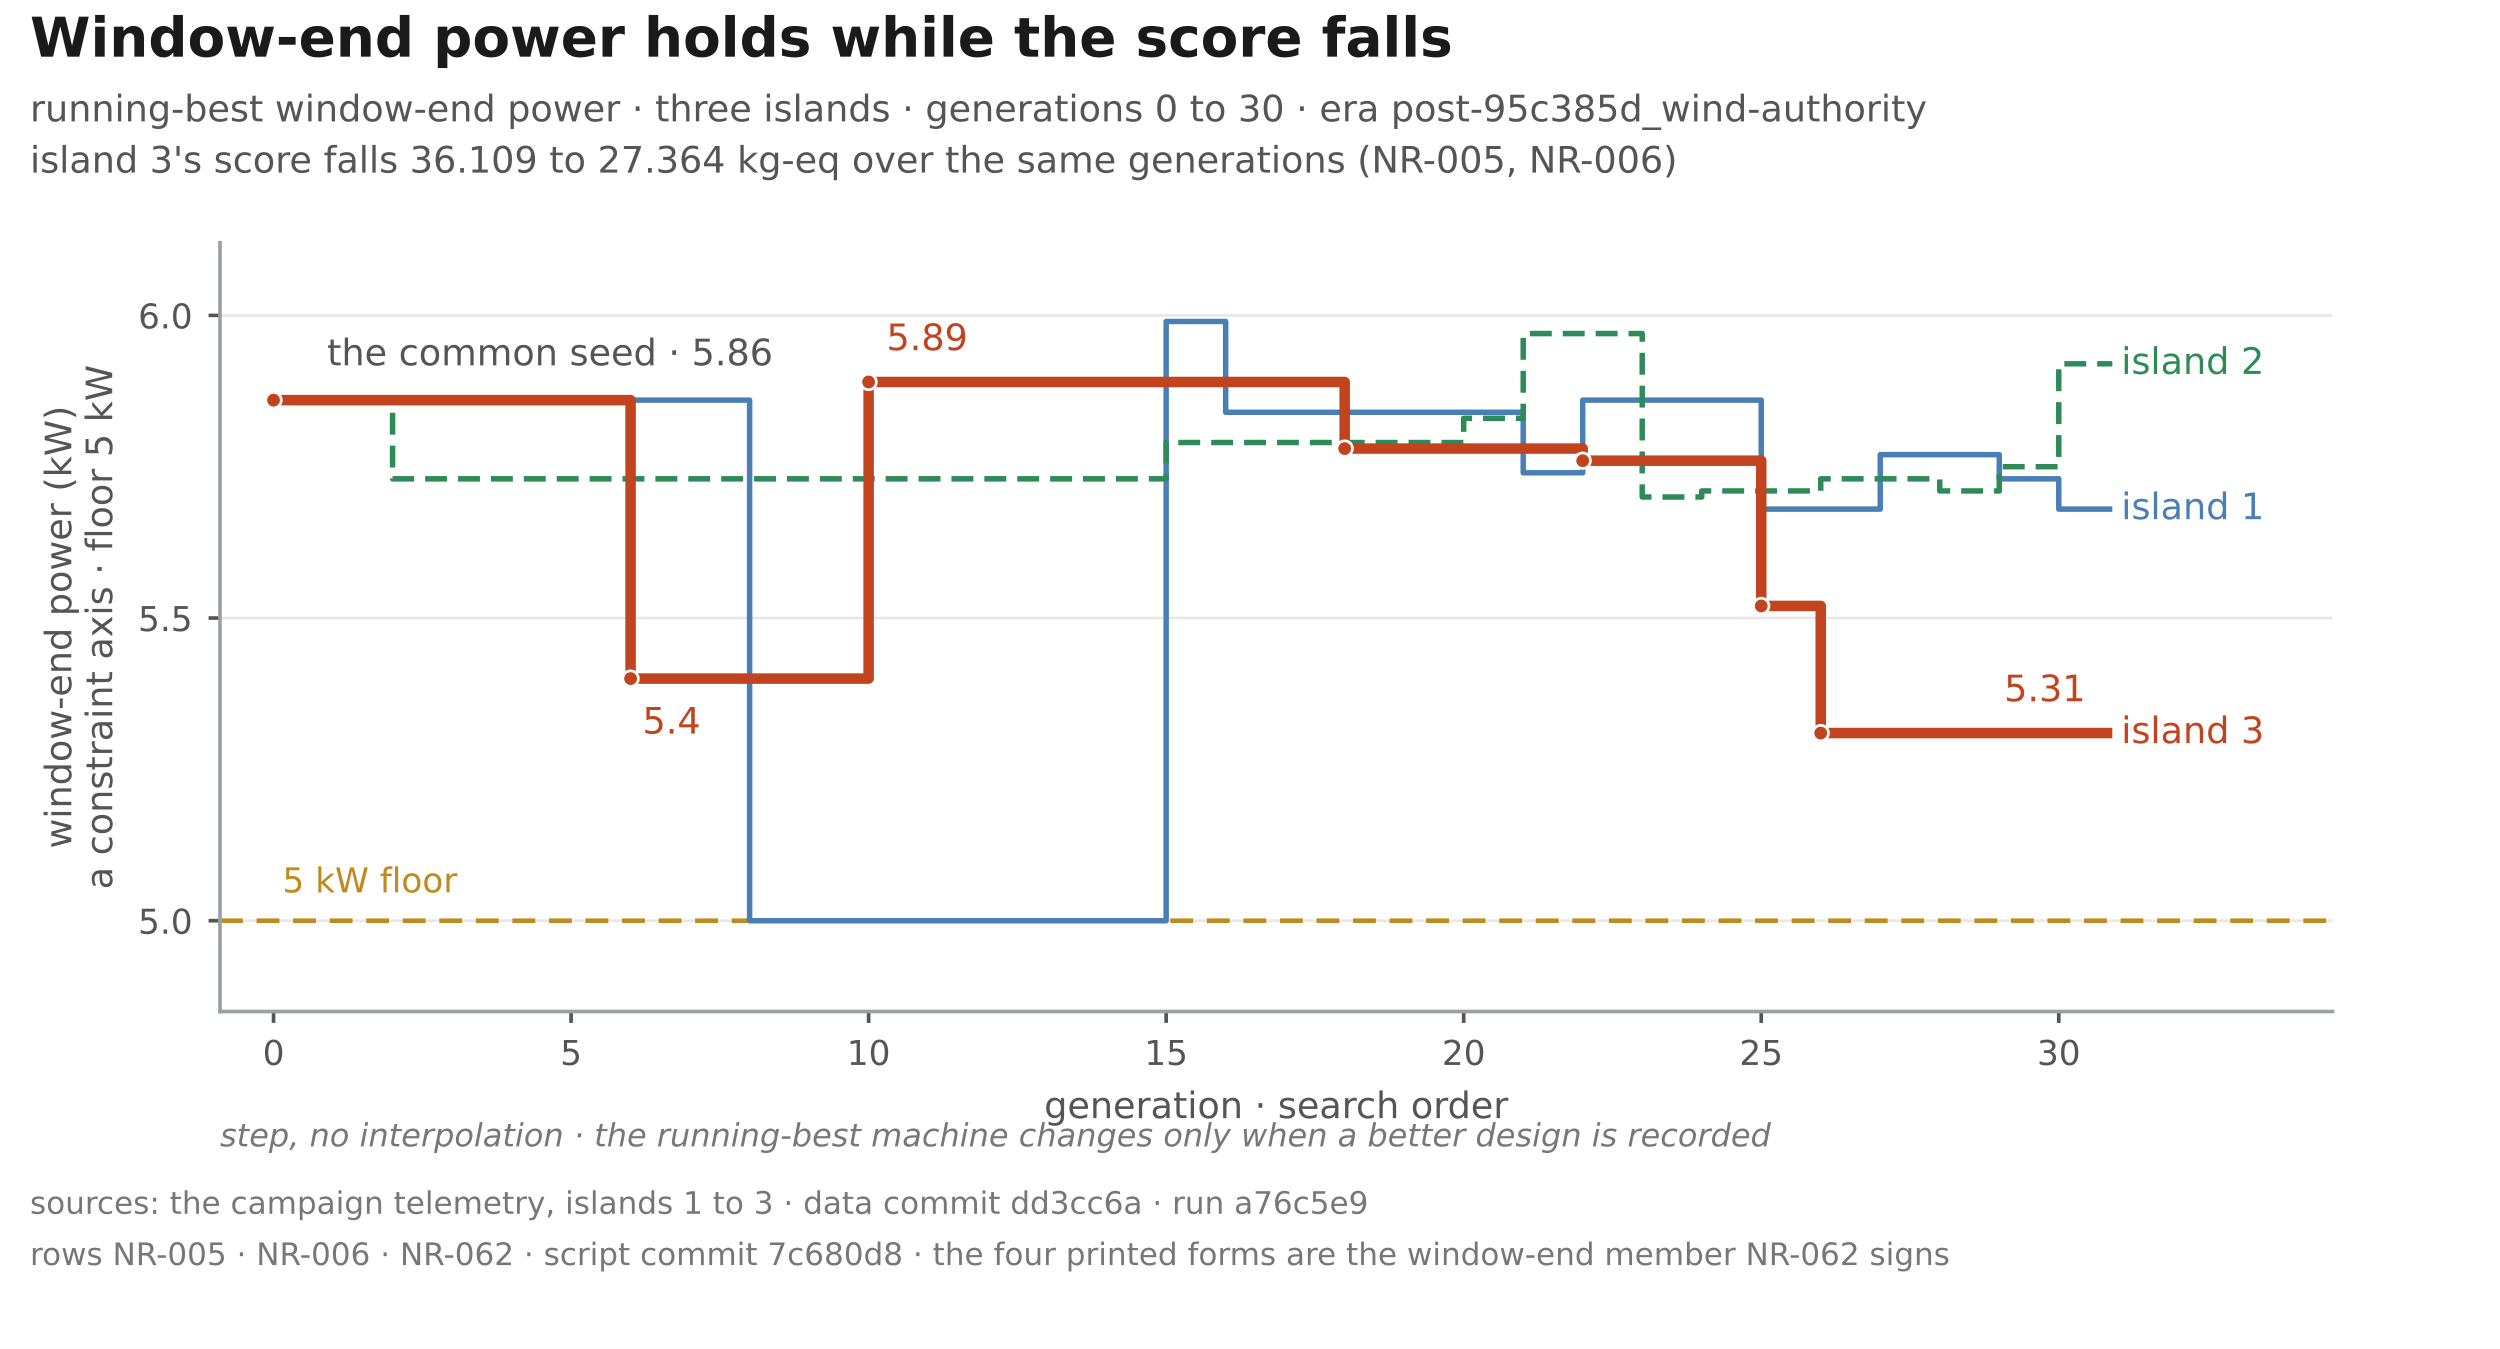
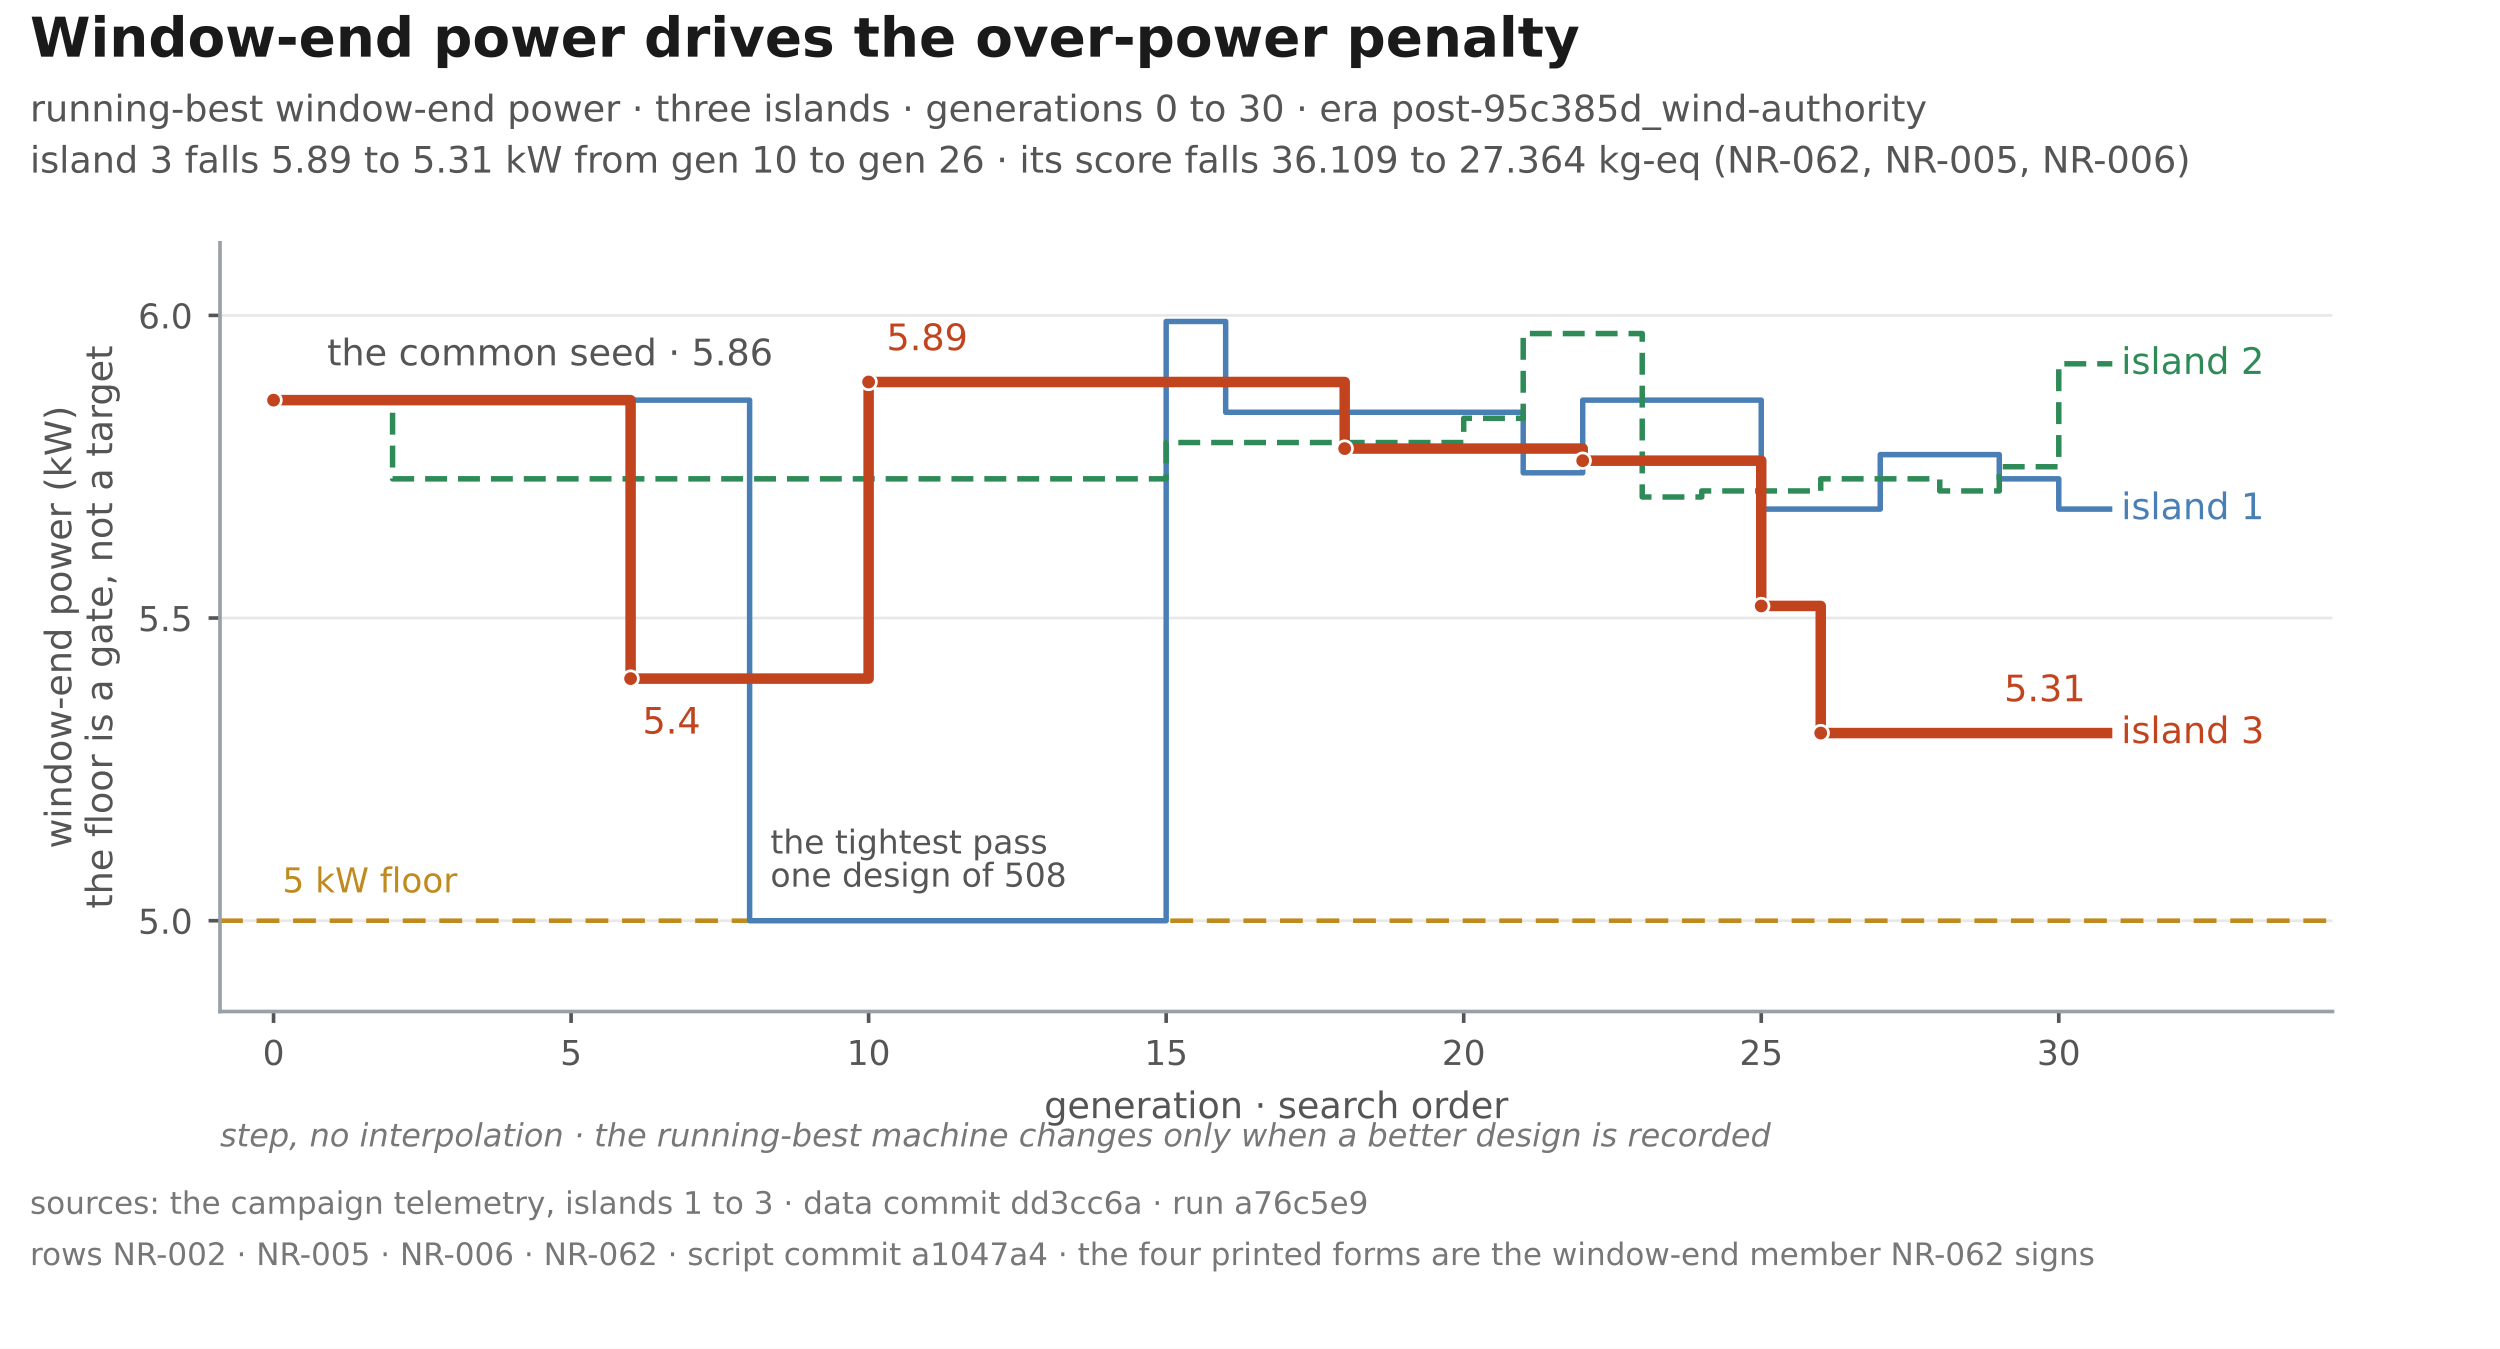
<svg xmlns="http://www.w3.org/2000/svg" xmlns:xlink="http://www.w3.org/1999/xlink" width="547.2pt" height="295.2pt" viewBox="0 0 547.2 295.2" version="1.1">
  <defs>
    <style type="text/css">*{stroke-linejoin: round; stroke-linecap: butt}</style>
  </defs>
  <g id="figure_1">
    <g id="patch_1">
      <path d="M 0 295.2  L 547.2 295.2  L 547.2 0  L 0 0  z " style="fill: #ffffff" />
    </g>
    <g id="axes_1">
      <g id="patch_2">
        <path d="M 48.154 221.4  L 510.538 221.4  L 510.538 53.136  L 48.154 53.136  z " style="fill: #ffffff" />
      </g>
      <g id="matplotlib.axis_1">
        <g id="xtick_1">
          <g id="line2d_1">
            <defs>
              <path id="mfeaf251d12" d="M 0 0  L 0 2.5  " style="stroke: #555555; stroke-width: 0.8" />
            </defs>
            <g>
              <use xlink:href="#mfeaf251d12" x="59.876" y="221.4" style="fill: #555555; stroke: #555555; stroke-width: 0.8" />
            </g>
          </g>
          <g id="text_1">
            <text style="font-size: 7.5px; font-family: 'DejaVu Sans', 'Bitstream Vera Sans', 'Computer Modern Sans Serif', 'Lucida Grande', 'Verdana', 'Geneva', 'Lucid', 'Arial', 'Helvetica', 'Avant Garde', sans-serif; text-anchor: middle; fill: #555555" x="59.876" y="233.099" transform="rotate(-0 59.87601 233.0988)">0</text>
          </g>
        </g>
        <g id="xtick_2">
          <g id="line2d_2">
            <g>
              <use xlink:href="#mfeaf251d12" x="125.001" y="221.4" style="fill: #555555; stroke: #555555; stroke-width: 0.8" />
            </g>
          </g>
          <g id="text_2">
            <text style="font-size: 7.5px; font-family: 'DejaVu Sans', 'Bitstream Vera Sans', 'Computer Modern Sans Serif', 'Lucida Grande', 'Verdana', 'Geneva', 'Lucid', 'Arial', 'Helvetica', 'Avant Garde', sans-serif; text-anchor: middle; fill: #555555" x="125.001" y="233.099" transform="rotate(-0 125.0005 233.0988)">5</text>
          </g>
        </g>
        <g id="xtick_3">
          <g id="line2d_3">
            <g>
              <use xlink:href="#mfeaf251d12" x="190.125" y="221.4" style="fill: #555555; stroke: #555555; stroke-width: 0.8" />
            </g>
          </g>
          <g id="text_3">
            <text style="font-size: 7.5px; font-family: 'DejaVu Sans', 'Bitstream Vera Sans', 'Computer Modern Sans Serif', 'Lucida Grande', 'Verdana', 'Geneva', 'Lucid', 'Arial', 'Helvetica', 'Avant Garde', sans-serif; text-anchor: middle; fill: #555555" x="190.125" y="233.099" transform="rotate(-0 190.125 233.0988)">10</text>
          </g>
        </g>
        <g id="xtick_4">
          <g id="line2d_4">
            <g>
              <use xlink:href="#mfeaf251d12" x="255.25" y="221.4" style="fill: #555555; stroke: #555555; stroke-width: 0.8" />
            </g>
          </g>
          <g id="text_4">
            <text style="font-size: 7.5px; font-family: 'DejaVu Sans', 'Bitstream Vera Sans', 'Computer Modern Sans Serif', 'Lucida Grande', 'Verdana', 'Geneva', 'Lucid', 'Arial', 'Helvetica', 'Avant Garde', sans-serif; text-anchor: middle; fill: #555555" x="255.25" y="233.099" transform="rotate(-0 255.2495 233.0988)">15</text>
          </g>
        </g>
        <g id="xtick_5">
          <g id="line2d_5">
            <g>
              <use xlink:href="#mfeaf251d12" x="320.374" y="221.4" style="fill: #555555; stroke: #555555; stroke-width: 0.8" />
            </g>
          </g>
          <g id="text_5">
            <text style="font-size: 7.5px; font-family: 'DejaVu Sans', 'Bitstream Vera Sans', 'Computer Modern Sans Serif', 'Lucida Grande', 'Verdana', 'Geneva', 'Lucid', 'Arial', 'Helvetica', 'Avant Garde', sans-serif; text-anchor: middle; fill: #555555" x="320.374" y="233.099" transform="rotate(-0 320.374 233.0988)">20</text>
          </g>
        </g>
        <g id="xtick_6">
          <g id="line2d_6">
            <g>
              <use xlink:href="#mfeaf251d12" x="385.499" y="221.4" style="fill: #555555; stroke: #555555; stroke-width: 0.8" />
            </g>
          </g>
          <g id="text_6">
            <text style="font-size: 7.5px; font-family: 'DejaVu Sans', 'Bitstream Vera Sans', 'Computer Modern Sans Serif', 'Lucida Grande', 'Verdana', 'Geneva', 'Lucid', 'Arial', 'Helvetica', 'Avant Garde', sans-serif; text-anchor: middle; fill: #555555" x="385.499" y="233.099" transform="rotate(-0 385.4985 233.0988)">25</text>
          </g>
        </g>
        <g id="xtick_7">
          <g id="line2d_7">
            <g>
              <use xlink:href="#mfeaf251d12" x="450.623" y="221.4" style="fill: #555555; stroke: #555555; stroke-width: 0.8" />
            </g>
          </g>
          <g id="text_7">
            <text style="font-size: 7.5px; font-family: 'DejaVu Sans', 'Bitstream Vera Sans', 'Computer Modern Sans Serif', 'Lucida Grande', 'Verdana', 'Geneva', 'Lucid', 'Arial', 'Helvetica', 'Avant Garde', sans-serif; text-anchor: middle; fill: #555555" x="450.623" y="233.099" transform="rotate(-0 450.6231 233.0988)">30</text>
          </g>
        </g>
        <g id="text_8">
          <text style="font-size: 8px; font-family: 'DejaVu Sans', 'Bitstream Vera Sans', 'Computer Modern Sans Serif', 'Lucida Grande', 'Verdana', 'Geneva', 'Lucid', 'Arial', 'Helvetica', 'Avant Garde', sans-serif; text-anchor: middle; fill: #555555" x="279.346" y="244.737" transform="rotate(-0 279.3456 244.7373)">generation · search order</text>
        </g>
      </g>
      <g id="matplotlib.axis_2">
        <g id="ytick_1">
          <g id="line2d_8">
            <path d="M 48.154 201.526  L 510.538 201.526  " clip-path="url(#pc673680d05)" style="fill: none; stroke: #e8e8e8; stroke-width: 0.6; stroke-linecap: square" />
          </g>
          <g id="line2d_9">
            <defs>
              <path id="mb1d313aced" d="M 0 0  L -2.5 0  " style="stroke: #555555; stroke-width: 0.8" />
            </defs>
            <g>
              <use xlink:href="#mb1d313aced" x="48.154" y="201.526" style="fill: #555555; stroke: #555555; stroke-width: 0.8" />
            </g>
          </g>
          <g id="text_9">
            <text style="font-size: 7.5px; font-family: 'DejaVu Sans', 'Bitstream Vera Sans', 'Computer Modern Sans Serif', 'Lucida Grande', 'Verdana', 'Geneva', 'Lucid', 'Arial', 'Helvetica', 'Avant Garde', sans-serif; text-anchor: end; fill: #555555" x="42.154" y="204.376" transform="rotate(-0 42.1536 204.3757)">5.0</text>
          </g>
        </g>
        <g id="ytick_2">
          <g id="line2d_10">
            <path d="M 48.154 135.281  L 510.538 135.281  " clip-path="url(#pc673680d05)" style="fill: none; stroke: #e8e8e8; stroke-width: 0.6; stroke-linecap: square" />
          </g>
          <g id="line2d_11">
            <g>
              <use xlink:href="#mb1d313aced" x="48.154" y="135.281" style="fill: #555555; stroke: #555555; stroke-width: 0.8" />
            </g>
          </g>
          <g id="text_10">
            <text style="font-size: 7.5px; font-family: 'DejaVu Sans', 'Bitstream Vera Sans', 'Computer Modern Sans Serif', 'Lucida Grande', 'Verdana', 'Geneva', 'Lucid', 'Arial', 'Helvetica', 'Avant Garde', sans-serif; text-anchor: end; fill: #555555" x="42.154" y="138.13" transform="rotate(-0 42.1536 138.13)">5.5</text>
          </g>
        </g>
        <g id="ytick_3">
          <g id="line2d_12">
            <path d="M 48.154 69.035  L 510.538 69.035  " clip-path="url(#pc673680d05)" style="fill: none; stroke: #e8e8e8; stroke-width: 0.6; stroke-linecap: square" />
          </g>
          <g id="line2d_13">
            <g>
              <use xlink:href="#mb1d313aced" x="48.154" y="69.035" style="fill: #555555; stroke: #555555; stroke-width: 0.8" />
            </g>
          </g>
          <g id="text_11">
            <text style="font-size: 7.5px; font-family: 'DejaVu Sans', 'Bitstream Vera Sans', 'Computer Modern Sans Serif', 'Lucida Grande', 'Verdana', 'Geneva', 'Lucid', 'Arial', 'Helvetica', 'Avant Garde', sans-serif; text-anchor: end; fill: #555555" x="42.154" y="71.884" transform="rotate(-0 42.1536 71.88438)">6.0</text>
          </g>
        </g>
        <g id="text_12">
          <text style="font-size: 8px; font-family: 'DejaVu Sans', 'Bitstream Vera Sans', 'Computer Modern Sans Serif', 'Lucida Grande', 'Verdana', 'Geneva', 'Lucid', 'Arial', 'Helvetica', 'Avant Garde', sans-serif; fill: #555555" transform="translate(15.60426 185.7211) rotate(-90)">window-end power (kW)</text>
-           <text style="font-size: 8px; font-family: 'DejaVu Sans', 'Bitstream Vera Sans', 'Computer Modern Sans Serif', 'Lucida Grande', 'Verdana', 'Geneva', 'Lucid', 'Arial', 'Helvetica', 'Avant Garde', sans-serif; fill: #555555" transform="translate(24.56251 194.6505) rotate(-90)">a constraint axis · floor 5 kW</text>
+           <text style="font-size: 8px; font-family: 'DejaVu Sans', 'Bitstream Vera Sans', 'Computer Modern Sans Serif', 'Lucida Grande', 'Verdana', 'Geneva', 'Lucid', 'Arial', 'Helvetica', 'Avant Garde', sans-serif; fill: #555555" transform="translate(24.56251 198.8918) rotate(-90)">the floor is a gate, not a target</text>
        </g>
      </g>
      <g id="line2d_14">
        <path d="M 48.154 201.526  L 510.538 201.526  " clip-path="url(#pc673680d05)" style="fill: none; stroke-dasharray: 5,3; stroke-dashoffset: 0; stroke: #c08a1e" />
      </g>
      <g id="patch_3">
        <path d="M 48.154 221.4  L 48.154 53.136  " style="fill: none; stroke: #98a0a8; stroke-width: 0.8; stroke-linejoin: miter; stroke-linecap: square" />
      </g>
      <g id="patch_4">
        <path d="M 48.154 221.4  L 510.538 221.4  " style="fill: none; stroke: #98a0a8; stroke-width: 0.8; stroke-linejoin: miter; stroke-linecap: square" />
      </g>
      <g id="line2d_15">
        <path d="M 59.876 87.584  L 72.901 87.584  L 72.901 87.584  L 85.926 87.584  L 85.926 87.584  L 98.951 87.584  L 98.951 87.584  L 111.976 87.584  L 111.976 87.584  L 125.001 87.584  L 125.001 87.584  L 138.025 87.584  L 138.025 87.584  L 151.05 87.584  L 151.05 87.584  L 164.075 87.584  L 164.075 201.526  L 177.1 201.526  L 177.1 201.526  L 190.125 201.526  L 190.125 201.526  L 203.15 201.526  L 203.15 201.526  L 216.175 201.526  L 216.175 201.526  L 229.2 201.526  L 229.2 201.526  L 242.225 201.526  L 242.225 201.526  L 255.25 201.526  L 255.25 70.36  L 268.274 70.36  L 268.274 90.234  L 281.299 90.234  L 281.299 90.234  L 294.324 90.234  L 294.324 90.234  L 307.349 90.234  L 307.349 90.234  L 320.374 90.234  L 320.374 90.234  L 333.399 90.234  L 333.399 103.483  L 346.424 103.483  L 346.424 87.584  L 359.449 87.584  L 359.449 87.584  L 372.474 87.584  L 372.474 87.584  L 385.499 87.584  L 385.499 111.432  L 398.523 111.432  L 398.523 111.432  L 411.548 111.432  L 411.548 99.508  L 424.573 99.508  L 424.573 99.508  L 437.598 99.508  L 437.598 104.808  L 450.623 104.808  L 450.623 111.432  L 462.345 111.432  L 462.345 111.432  " clip-path="url(#pc673680d05)" style="fill: none; stroke: #4a7fb5; stroke-width: 1.2" />
      </g>
      <g id="line2d_16">
        <path d="M 59.876 87.584  L 72.901 87.584  L 72.901 87.584  L 85.926 87.584  L 85.926 104.808  L 98.951 104.808  L 98.951 104.808  L 111.976 104.808  L 111.976 104.808  L 125.001 104.808  L 125.001 104.808  L 138.025 104.808  L 138.025 104.808  L 151.05 104.808  L 151.05 104.808  L 164.075 104.808  L 164.075 104.808  L 177.1 104.808  L 177.1 104.808  L 190.125 104.808  L 190.125 104.808  L 203.15 104.808  L 203.15 104.808  L 216.175 104.808  L 216.175 104.808  L 229.2 104.808  L 229.2 104.808  L 242.225 104.808  L 242.225 104.808  L 255.25 104.808  L 255.25 96.858  L 268.274 96.858  L 268.274 96.858  L 281.299 96.858  L 281.299 96.858  L 294.324 96.858  L 294.324 96.858  L 307.349 96.858  L 307.349 96.858  L 320.374 96.858  L 320.374 91.558  L 333.399 91.558  L 333.399 73.01  L 346.424 73.01  L 346.424 73.01  L 359.449 73.01  L 359.449 108.782  L 372.474 108.782  L 372.474 107.457  L 385.499 107.457  L 385.499 107.457  L 398.523 107.457  L 398.523 104.808  L 411.548 104.808  L 411.548 104.808  L 424.573 104.808  L 424.573 107.457  L 437.598 107.457  L 437.598 102.158  L 450.623 102.158  L 450.623 79.634  L 462.345 79.634  L 462.345 79.634  " clip-path="url(#pc673680d05)" style="fill: none; stroke-dasharray: 4.8,2.4; stroke-dashoffset: 0; stroke: #2e8b57; stroke-width: 1.2" />
      </g>
      <g id="line2d_17">
        <path d="M 59.876 87.584  L 72.901 87.584  L 72.901 87.584  L 85.926 87.584  L 85.926 87.584  L 98.951 87.584  L 98.951 87.584  L 111.976 87.584  L 111.976 87.584  L 125.001 87.584  L 125.001 87.584  L 138.025 87.584  L 138.025 148.53  L 151.05 148.53  L 151.05 148.53  L 164.075 148.53  L 164.075 148.53  L 177.1 148.53  L 177.1 148.53  L 190.125 148.53  L 190.125 83.609  L 203.15 83.609  L 203.15 83.609  L 216.175 83.609  L 216.175 83.609  L 229.2 83.609  L 229.2 83.609  L 242.225 83.609  L 242.225 83.609  L 255.25 83.609  L 255.25 83.609  L 268.274 83.609  L 268.274 83.609  L 281.299 83.609  L 281.299 83.609  L 294.324 83.609  L 294.324 98.183  L 307.349 98.183  L 307.349 98.183  L 320.374 98.183  L 320.374 98.183  L 333.399 98.183  L 333.399 98.183  L 346.424 98.183  L 346.424 100.833  L 359.449 100.833  L 359.449 100.833  L 372.474 100.833  L 372.474 100.833  L 385.499 100.833  L 385.499 132.631  L 398.523 132.631  L 398.523 160.454  L 411.548 160.454  L 411.548 160.454  L 424.573 160.454  L 424.573 160.454  L 437.598 160.454  L 437.598 160.454  L 450.623 160.454  L 450.623 160.454  L 462.345 160.454  L 462.345 160.454  " clip-path="url(#pc673680d05)" style="fill: none; stroke: #c1441e; stroke-width: 2.3" />
      </g>
      <g id="line2d_18">
        <defs>
          <path id="md0a93bd3d2" d="M 0 1.7  C 0.451 1.7 0.883 1.521 1.202 1.202  C 1.521 0.883 1.7 0.451 1.7 0  C 1.7 -0.451 1.521 -0.883 1.202 -1.202  C 0.883 -1.521 0.451 -1.7 0 -1.7  C -0.451 -1.7 -0.883 -1.521 -1.202 -1.202  C -1.521 -0.883 -1.7 -0.451 -1.7 0  C -1.7 0.451 -1.521 0.883 -1.202 1.202  C -0.883 1.521 -0.451 1.7 0 1.7  z " style="stroke: #ffffff; stroke-width: 0.6" />
        </defs>
        <g clip-path="url(#pc673680d05)">
          <use xlink:href="#md0a93bd3d2" x="59.876" y="87.584" style="fill: #c1441e; stroke: #ffffff; stroke-width: 0.6" />
          <use xlink:href="#md0a93bd3d2" x="138.025" y="148.53" style="fill: #c1441e; stroke: #ffffff; stroke-width: 0.6" />
          <use xlink:href="#md0a93bd3d2" x="190.125" y="83.609" style="fill: #c1441e; stroke: #ffffff; stroke-width: 0.6" />
          <use xlink:href="#md0a93bd3d2" x="294.324" y="98.183" style="fill: #c1441e; stroke: #ffffff; stroke-width: 0.6" />
          <use xlink:href="#md0a93bd3d2" x="346.424" y="100.833" style="fill: #c1441e; stroke: #ffffff; stroke-width: 0.6" />
          <use xlink:href="#md0a93bd3d2" x="385.499" y="132.631" style="fill: #c1441e; stroke: #ffffff; stroke-width: 0.6" />
          <use xlink:href="#md0a93bd3d2" x="398.523" y="160.454" style="fill: #c1441e; stroke: #ffffff; stroke-width: 0.6" />
        </g>
      </g>
      <g id="text_13">
        <text style="font-size: 7.5px; font-family: 'DejaVu Sans', 'Bitstream Vera Sans', 'Computer Modern Sans Serif', 'Lucida Grande', 'Verdana', 'Geneva', 'Lucid', 'Arial', 'Helvetica', 'Avant Garde', sans-serif; text-anchor: start; fill: #c08a1e" x="61.83" y="195.329" transform="rotate(-0 61.82975 195.3293)">5 kW floor</text>
      </g>
      <g id="text_14">
        <g id="patch_5">
-           <path d="M 71.598 82.742  L 169.187 82.742  Q 170.307 82.742 170.307 81.622  L 170.307 73.879  Q 170.307 72.759 169.187 72.759  L 71.598 72.759  Q 70.478 72.759 70.478 73.879  L 70.478 81.622  Q 70.478 82.742 71.598 82.742  z " style="fill: #ffffff; opacity: 0.93" />
-         </g>
-         <text style="font-size: 8px; font-family: 'DejaVu Sans', 'Bitstream Vera Sans', 'Computer Modern Sans Serif', 'Lucida Grande', 'Verdana', 'Geneva', 'Lucid', 'Arial', 'Helvetica', 'Avant Garde', sans-serif; text-anchor: start; fill: #555555" x="71.598" y="79.958" transform="rotate(-0 71.59842 79.95789)">the common seed · 5.86</text>
+           <path d="M 168.634 196.572  L 233.467 196.572  Q 234.475 196.572 234.475 195.564  L 234.475 181.354  Q 234.475 180.346 233.467 180.346  L 168.634 180.346  Q 167.626 180.346 167.626 181.354  L 167.626 195.564  Q 167.626 196.572 168.634 196.572  z " style="fill: #ffffff; opacity: 0.93" />
+         </g>
+         <text style="font-size: 7.2px; font-family: 'DejaVu Sans', 'Bitstream Vera Sans', 'Computer Modern Sans Serif', 'Lucida Grande', 'Verdana', 'Geneva', 'Lucid', 'Arial', 'Helvetica', 'Avant Garde', sans-serif; fill: #555555" transform="translate(168.6339 186.825)">the tightest pass</text>
+         <text style="font-size: 7.2px; font-family: 'DejaVu Sans', 'Bitstream Vera Sans', 'Computer Modern Sans Serif', 'Lucida Grande', 'Verdana', 'Geneva', 'Lucid', 'Arial', 'Helvetica', 'Avant Garde', sans-serif; fill: #555555" transform="translate(168.6339 194.0668)">one design of 508</text>
      </g>
      <g id="text_15">
        <g id="patch_6">
-           <path d="M 140.63 163.354  L 153.353 163.354  Q 154.473 163.354 154.473 162.234  L 154.473 154.492  Q 154.473 153.372 153.353 153.372  L 140.63 153.372  Q 139.51 153.372 139.51 154.492  L 139.51 162.234  Q 139.51 163.354 140.63 163.354  z " style="fill: #ffffff; opacity: 0.93" />
-         </g>
-         <text style="font-size: 8px; font-family: 'DejaVu Sans', 'Bitstream Vera Sans', 'Computer Modern Sans Serif', 'Lucida Grande', 'Verdana', 'Geneva', 'Lucid', 'Arial', 'Helvetica', 'Avant Garde', sans-serif; text-anchor: start; fill: #c1441e" x="140.63" y="160.571" transform="rotate(-0 140.6304 160.5706)">5.4</text>
+           <path d="M 71.598 82.742  L 169.187 82.742  Q 170.307 82.742 170.307 81.622  L 170.307 73.879  Q 170.307 72.759 169.187 72.759  L 71.598 72.759  Q 70.478 72.759 70.478 73.879  L 70.478 81.622  Q 70.478 82.742 71.598 82.742  z " style="fill: #ffffff; opacity: 0.93" />
+         </g>
+         <text style="font-size: 8px; font-family: 'DejaVu Sans', 'Bitstream Vera Sans', 'Computer Modern Sans Serif', 'Lucida Grande', 'Verdana', 'Geneva', 'Lucid', 'Arial', 'Helvetica', 'Avant Garde', sans-serif; text-anchor: start; fill: #555555" x="71.598" y="79.958" transform="rotate(-0 71.59842 79.95789)">the common seed · 5.86</text>
      </g>
      <g id="text_16">
        <g id="patch_7">
-           <path d="M 194.032 79.429  L 211.845 79.429  Q 212.965 79.429 212.965 78.309  L 212.965 70.567  Q 212.965 69.447 211.845 69.447  L 194.032 69.447  Q 192.912 69.447 192.912 70.567  L 192.912 78.309  Q 192.912 79.429 194.032 79.429  z " style="fill: #ffffff; opacity: 0.93" />
-         </g>
-         <text style="font-size: 8px; font-family: 'DejaVu Sans', 'Bitstream Vera Sans', 'Computer Modern Sans Serif', 'Lucida Grande', 'Verdana', 'Geneva', 'Lucid', 'Arial', 'Helvetica', 'Avant Garde', sans-serif; text-anchor: start; fill: #c1441e" x="194.032" y="76.646" transform="rotate(-0 194.0325 76.6456)">5.89</text>
+           <path d="M 140.63 163.354  L 153.353 163.354  Q 154.473 163.354 154.473 162.234  L 154.473 154.492  Q 154.473 153.372 153.353 153.372  L 140.63 153.372  Q 139.51 153.372 139.51 154.492  L 139.51 162.234  Q 139.51 163.354 140.63 163.354  z " style="fill: #ffffff; opacity: 0.93" />
+         </g>
+         <text style="font-size: 8px; font-family: 'DejaVu Sans', 'Bitstream Vera Sans', 'Computer Modern Sans Serif', 'Lucida Grande', 'Verdana', 'Geneva', 'Lucid', 'Arial', 'Helvetica', 'Avant Garde', sans-serif; text-anchor: start; fill: #c1441e" x="140.63" y="160.571" transform="rotate(-0 140.6304 160.5706)">5.4</text>
      </g>
      <g id="text_17">
        <g id="patch_8">
-           <path d="M 438.672 156.274  L 456.484 156.274  Q 457.604 156.274 457.604 155.154  L 457.604 147.412  Q 457.604 146.292 456.484 146.292  L 438.672 146.292  Q 437.552 146.292 437.552 147.412  L 437.552 155.154  Q 437.552 156.274 438.672 156.274  z " style="fill: #ffffff; opacity: 0.93" />
-         </g>
-         <text style="font-size: 8px; font-family: 'DejaVu Sans', 'Bitstream Vera Sans', 'Computer Modern Sans Serif', 'Lucida Grande', 'Verdana', 'Geneva', 'Lucid', 'Arial', 'Helvetica', 'Avant Garde', sans-serif; text-anchor: end; fill: #c1441e" x="456.484" y="153.491" transform="rotate(-0 456.4843 153.4906)">5.31</text>
+           <path d="M 194.032 79.429  L 211.845 79.429  Q 212.965 79.429 212.965 78.309  L 212.965 70.567  Q 212.965 69.447 211.845 69.447  L 194.032 69.447  Q 192.912 69.447 192.912 70.567  L 192.912 78.309  Q 192.912 79.429 194.032 79.429  z " style="fill: #ffffff; opacity: 0.93" />
+         </g>
+         <text style="font-size: 8px; font-family: 'DejaVu Sans', 'Bitstream Vera Sans', 'Computer Modern Sans Serif', 'Lucida Grande', 'Verdana', 'Geneva', 'Lucid', 'Arial', 'Helvetica', 'Avant Garde', sans-serif; text-anchor: start; fill: #c1441e" x="194.032" y="76.646" transform="rotate(-0 194.0325 76.6456)">5.89</text>
      </g>
      <g id="text_18">
        <g id="patch_9">
-           <path d="M 464.299 84.626  L 495.595 84.626  Q 496.715 84.626 496.715 83.506  L 496.715 75.763  Q 496.715 74.643 495.595 74.643  L 464.299 74.643  Q 463.179 74.643 463.179 75.763  L 463.179 83.506  Q 463.179 84.626 464.299 84.626  z " style="fill: #ffffff; opacity: 0.93" />
-         </g>
-         <text style="font-size: 8px; font-family: 'DejaVu Sans', 'Bitstream Vera Sans', 'Computer Modern Sans Serif', 'Lucida Grande', 'Verdana', 'Geneva', 'Lucid', 'Arial', 'Helvetica', 'Avant Garde', sans-serif; text-anchor: start; fill: #2e8b57" x="464.299" y="81.842" transform="rotate(-0 464.2992 81.84177)">island 2</text>
+           <path d="M 438.672 156.274  L 456.484 156.274  Q 457.604 156.274 457.604 155.154  L 457.604 147.412  Q 457.604 146.292 456.484 146.292  L 438.672 146.292  Q 437.552 146.292 437.552 147.412  L 437.552 155.154  Q 437.552 156.274 438.672 156.274  z " style="fill: #ffffff; opacity: 0.93" />
+         </g>
+         <text style="font-size: 8px; font-family: 'DejaVu Sans', 'Bitstream Vera Sans', 'Computer Modern Sans Serif', 'Lucida Grande', 'Verdana', 'Geneva', 'Lucid', 'Arial', 'Helvetica', 'Avant Garde', sans-serif; text-anchor: end; fill: #c1441e" x="456.484" y="153.491" transform="rotate(-0 456.4843 153.4906)">5.31</text>
      </g>
      <g id="text_19">
        <g id="patch_10">
-           <path d="M 464.299 116.423  L 495.595 116.423  Q 496.715 116.423 496.715 115.303  L 496.715 107.561  Q 496.715 106.441 495.595 106.441  L 464.299 106.441  Q 463.179 106.441 463.179 107.561  L 463.179 115.303  Q 463.179 116.423 464.299 116.423  z " style="fill: #ffffff; opacity: 0.93" />
-         </g>
-         <text style="font-size: 8px; font-family: 'DejaVu Sans', 'Bitstream Vera Sans', 'Computer Modern Sans Serif', 'Lucida Grande', 'Verdana', 'Geneva', 'Lucid', 'Arial', 'Helvetica', 'Avant Garde', sans-serif; text-anchor: start; fill: #4a7fb5" x="464.299" y="113.64" transform="rotate(-0 464.2992 113.6397)">island 1</text>
+           <path d="M 464.299 84.626  L 495.595 84.626  Q 496.715 84.626 496.715 83.506  L 496.715 75.763  Q 496.715 74.643 495.595 74.643  L 464.299 74.643  Q 463.179 74.643 463.179 75.763  L 463.179 83.506  Q 463.179 84.626 464.299 84.626  z " style="fill: #ffffff; opacity: 0.93" />
+         </g>
+         <text style="font-size: 8px; font-family: 'DejaVu Sans', 'Bitstream Vera Sans', 'Computer Modern Sans Serif', 'Lucida Grande', 'Verdana', 'Geneva', 'Lucid', 'Arial', 'Helvetica', 'Avant Garde', sans-serif; text-anchor: start; fill: #2e8b57" x="464.299" y="81.842" transform="rotate(-0 464.2992 81.84177)">island 2</text>
      </g>
      <g id="text_20">
        <g id="patch_11">
+           <path d="M 464.299 116.423  L 495.595 116.423  Q 496.715 116.423 496.715 115.303  L 496.715 107.561  Q 496.715 106.441 495.595 106.441  L 464.299 106.441  Q 463.179 106.441 463.179 107.561  L 463.179 115.303  Q 463.179 116.423 464.299 116.423  z " style="fill: #ffffff; opacity: 0.93" />
+         </g>
+         <text style="font-size: 8px; font-family: 'DejaVu Sans', 'Bitstream Vera Sans', 'Computer Modern Sans Serif', 'Lucida Grande', 'Verdana', 'Geneva', 'Lucid', 'Arial', 'Helvetica', 'Avant Garde', sans-serif; text-anchor: start; fill: #4a7fb5" x="464.299" y="113.64" transform="rotate(-0 464.2992 113.6397)">island 1</text>
+       </g>
+       <g id="text_21">
+         <g id="patch_12">
          <path d="M 464.299 165.445  L 495.595 165.445  Q 496.715 165.445 496.715 164.325  L 496.715 156.583  Q 496.715 155.463 495.595 155.463  L 464.299 155.463  Q 463.179 155.463 463.179 156.583  L 463.179 164.325  Q 463.179 165.445 464.299 165.445  z " style="fill: #ffffff; opacity: 0.93" />
        </g>
        <text style="font-size: 8px; font-family: 'DejaVu Sans', 'Bitstream Vera Sans', 'Computer Modern Sans Serif', 'Lucida Grande', 'Verdana', 'Geneva', 'Lucid', 'Arial', 'Helvetica', 'Avant Garde', sans-serif; text-anchor: start; fill: #c1441e" x="464.299" y="162.661" transform="rotate(-0 464.2992 162.6615)">island 3</text>
      </g>
    </g>
-     <g id="text_21">
-       <text style="font-weight: 700; font-size: 12px; font-family: 'DejaVu Sans', 'Bitstream Vera Sans', 'Computer Modern Sans Serif', 'Lucida Grande', 'Verdana', 'Geneva', 'Lucid', 'Arial', 'Helvetica', 'Avant Garde', sans-serif; text-anchor: start; fill: #1a1a1a" x="6.566" y="12.398" transform="rotate(-0 6.5664 12.3984)">Window-end power holds while the score falls</text>
-     </g>
    <g id="text_22">
+       <text style="font-weight: 700; font-size: 12px; font-family: 'DejaVu Sans', 'Bitstream Vera Sans', 'Computer Modern Sans Serif', 'Lucida Grande', 'Verdana', 'Geneva', 'Lucid', 'Arial', 'Helvetica', 'Avant Garde', sans-serif; text-anchor: start; fill: #1a1a1a" x="6.566" y="12.398" transform="rotate(-0 6.5664 12.3984)">Window-end power drives the over-power penalty</text>
+     </g>
+     <g id="text_23">
      <text style="font-size: 8px; font-family: 'DejaVu Sans', 'Bitstream Vera Sans', 'Computer Modern Sans Serif', 'Lucida Grande', 'Verdana', 'Geneva', 'Lucid', 'Arial', 'Helvetica', 'Avant Garde', sans-serif; text-anchor: start; fill: #555555" x="6.566" y="26.568" transform="rotate(-0 6.5664 26.568)">running-best window-end power · three islands · generations 0 to 30 · era post-95c385d_wind-authority</text>
    </g>
-     <g id="text_23">
-       <text style="font-size: 8px; font-family: 'DejaVu Sans', 'Bitstream Vera Sans', 'Computer Modern Sans Serif', 'Lucida Grande', 'Verdana', 'Geneva', 'Lucid', 'Arial', 'Helvetica', 'Avant Garde', sans-serif; text-anchor: start; fill: #555555" x="6.566" y="37.786" transform="rotate(-0 6.5664 37.7856)">island 3's score falls 36.109 to 27.364 kg-eq over the same generations (NR-005, NR-006)</text>
-     </g>
    <g id="text_24">
+       <text style="font-size: 8px; font-family: 'DejaVu Sans', 'Bitstream Vera Sans', 'Computer Modern Sans Serif', 'Lucida Grande', 'Verdana', 'Geneva', 'Lucid', 'Arial', 'Helvetica', 'Avant Garde', sans-serif; text-anchor: start; fill: #555555" x="6.566" y="37.786" transform="rotate(-0 6.5664 37.7856)">island 3 falls 5.89 to 5.31 kW from gen 10 to gen 26 · its score falls 36.109 to 27.364 kg-eq (NR-062, NR-005, NR-006)</text>
+     </g>
+     <g id="text_25">
      <text style="font-style: italic; font-size: 7px; font-family: 'DejaVu Sans', 'Bitstream Vera Sans', 'Computer Modern Sans Serif', 'Lucida Grande', 'Verdana', 'Geneva', 'Lucid', 'Arial', 'Helvetica', 'Avant Garde', sans-serif; text-anchor: start; fill: #777777" x="48.154" y="250.92" transform="rotate(-0 48.1536 250.92)">step, no interpolation · the running-best machine changes only when a better design is recorded</text>
    </g>
-     <g id="text_25">
+     <g id="text_26">
      <text style="font-size: 6.8px; font-family: 'DejaVu Sans', 'Bitstream Vera Sans', 'Computer Modern Sans Serif', 'Lucida Grande', 'Verdana', 'Geneva', 'Lucid', 'Arial', 'Helvetica', 'Avant Garde', sans-serif; text-anchor: start; fill: #777777" x="6.566" y="265.68" transform="rotate(-0 6.5664 265.68)">sources: the campaign telemetry, islands 1 to 3 · data commit dd3cc6a · run a76c5e9</text>
    </g>
-     <g id="text_26">
-       <text style="font-size: 6.8px; font-family: 'DejaVu Sans', 'Bitstream Vera Sans', 'Computer Modern Sans Serif', 'Lucida Grande', 'Verdana', 'Geneva', 'Lucid', 'Arial', 'Helvetica', 'Avant Garde', sans-serif; text-anchor: start; fill: #777777" x="6.566" y="276.898" transform="rotate(-0 6.5664 276.8976)">rows NR-005 · NR-006 · NR-062 · script commit 7c680d8 · the four printed forms are the window-end member NR-062 signs</text>
+     <g id="text_27">
+       <text style="font-size: 6.8px; font-family: 'DejaVu Sans', 'Bitstream Vera Sans', 'Computer Modern Sans Serif', 'Lucida Grande', 'Verdana', 'Geneva', 'Lucid', 'Arial', 'Helvetica', 'Avant Garde', sans-serif; text-anchor: start; fill: #777777" x="6.566" y="276.898" transform="rotate(-0 6.5664 276.8976)">rows NR-002 · NR-005 · NR-006 · NR-062 · script commit a1047a4 · the four printed forms are the window-end member NR-062 signs</text>
    </g>
  </g>
  <defs>
    <clipPath id="pc673680d05">
      <rect x="48.154" y="53.136" width="462.384" height="168.264" />
    </clipPath>
  </defs>
</svg>
